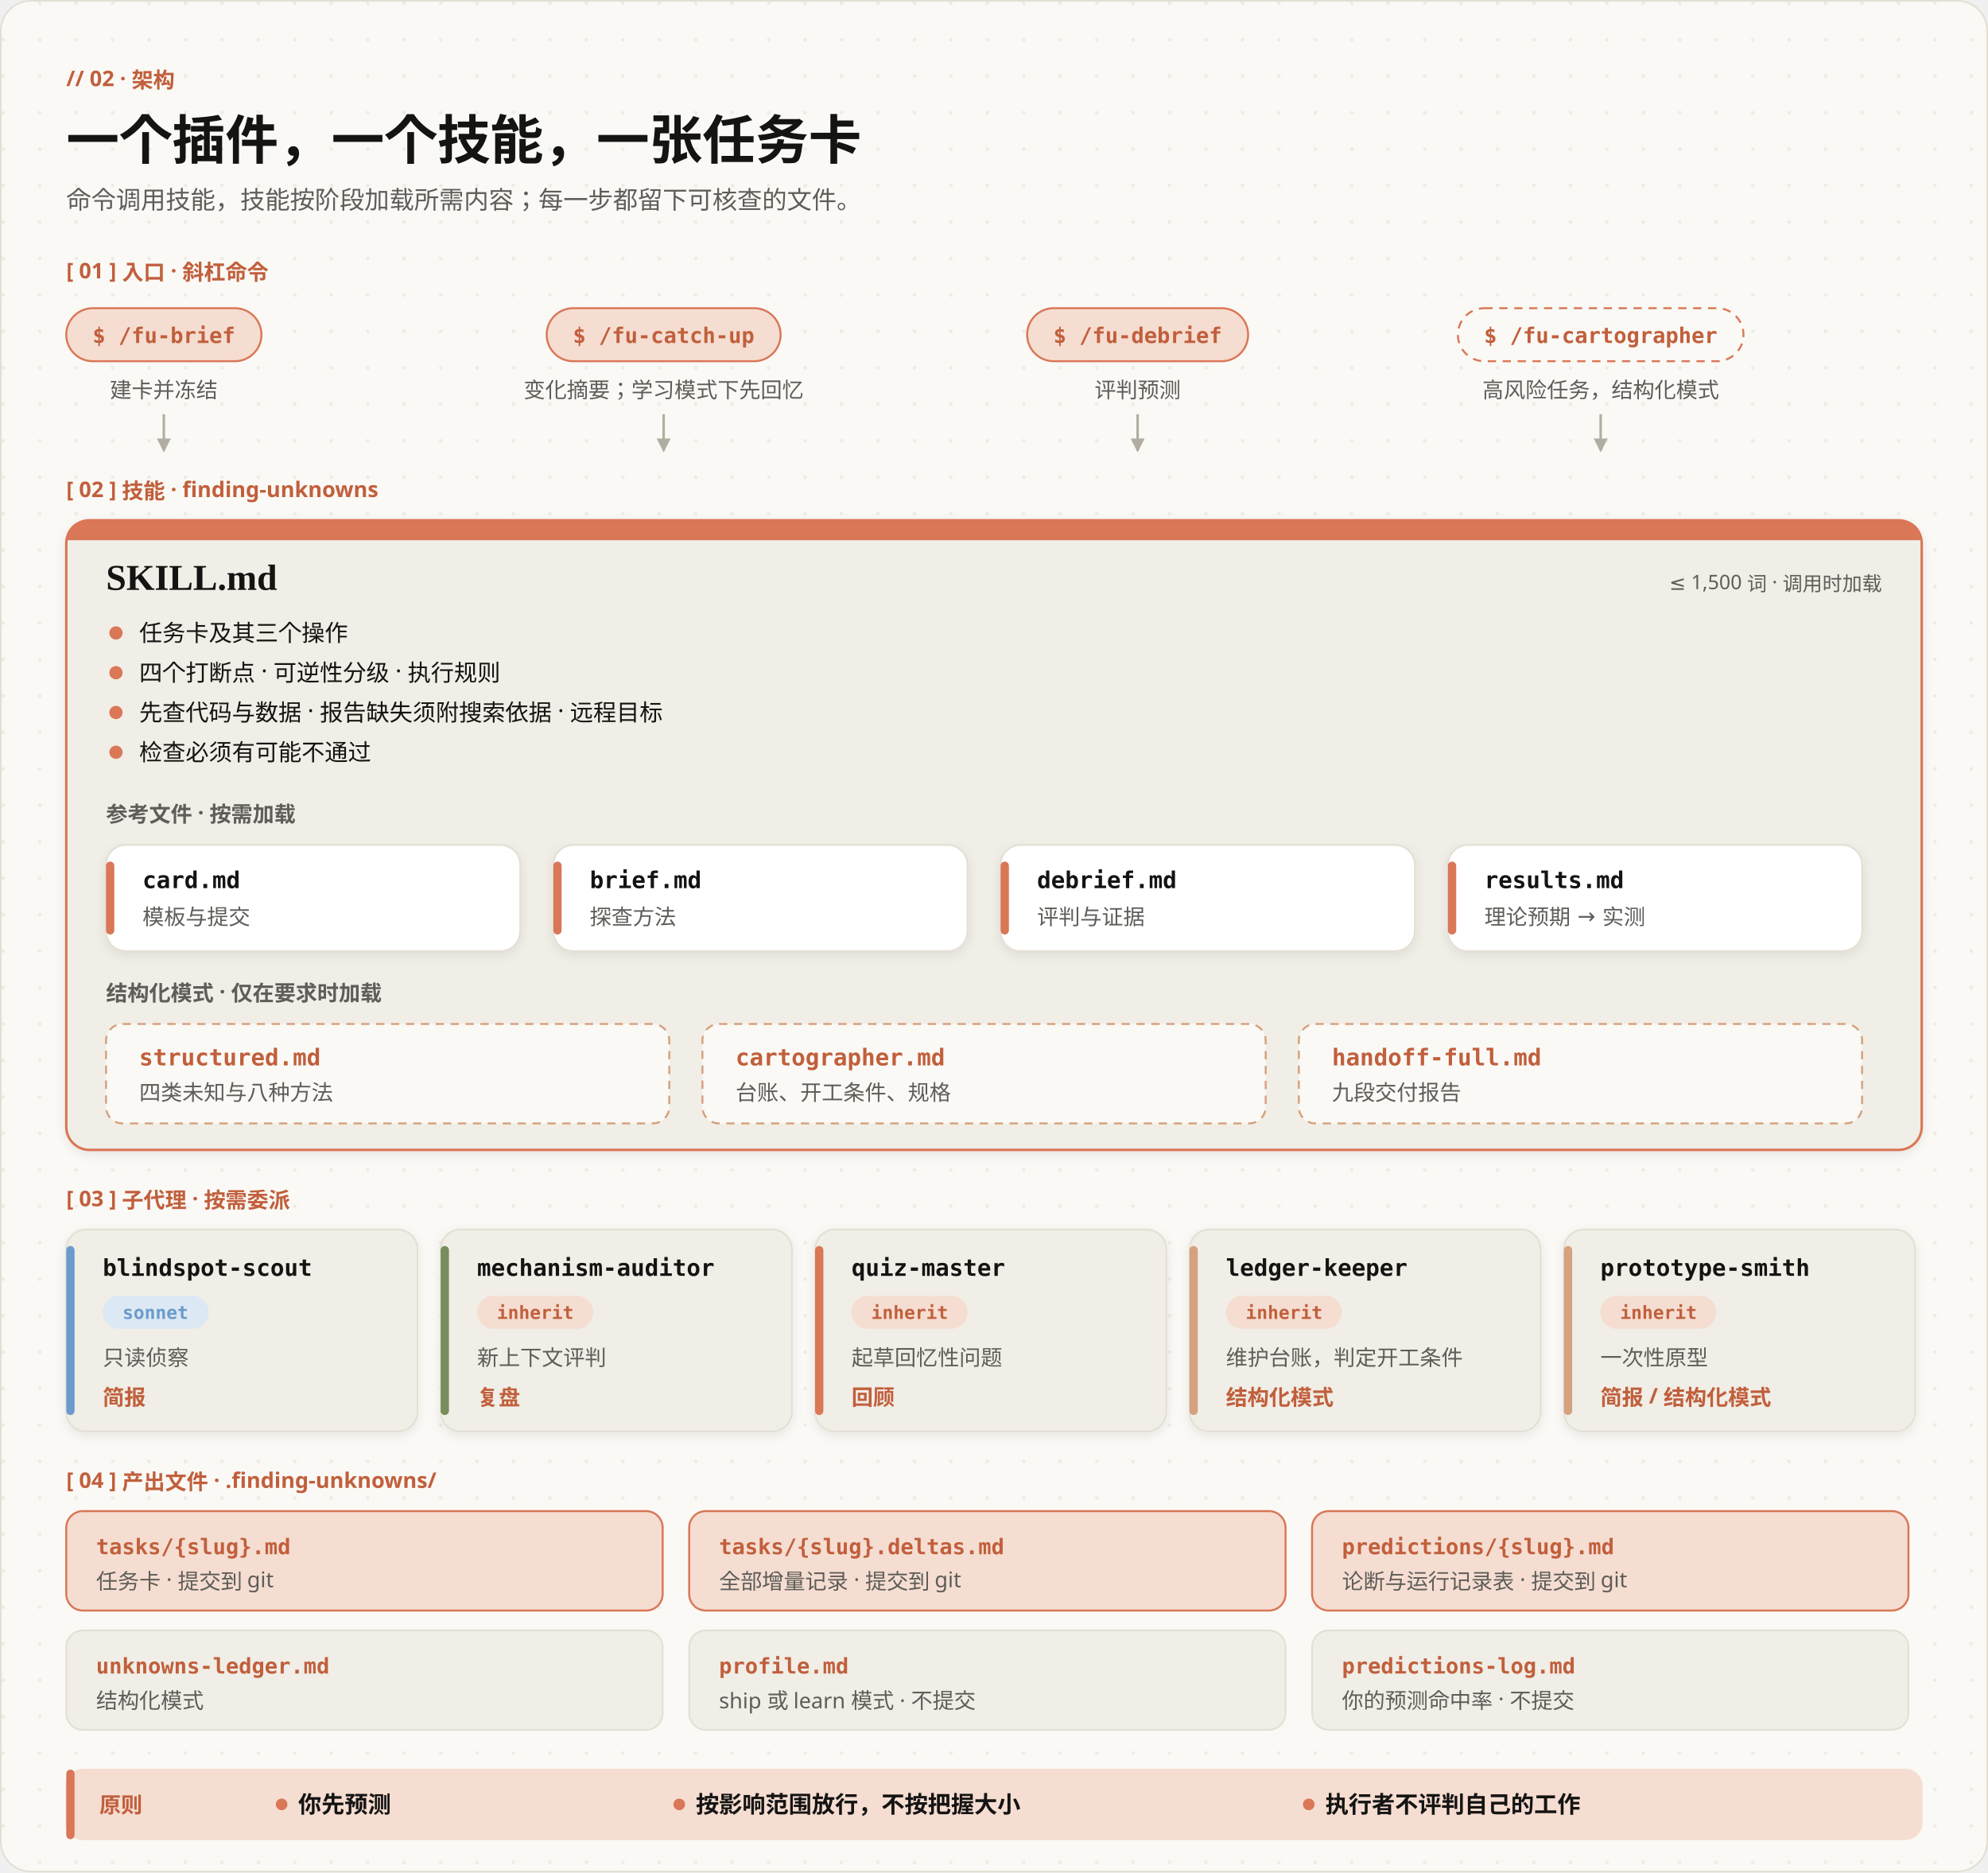
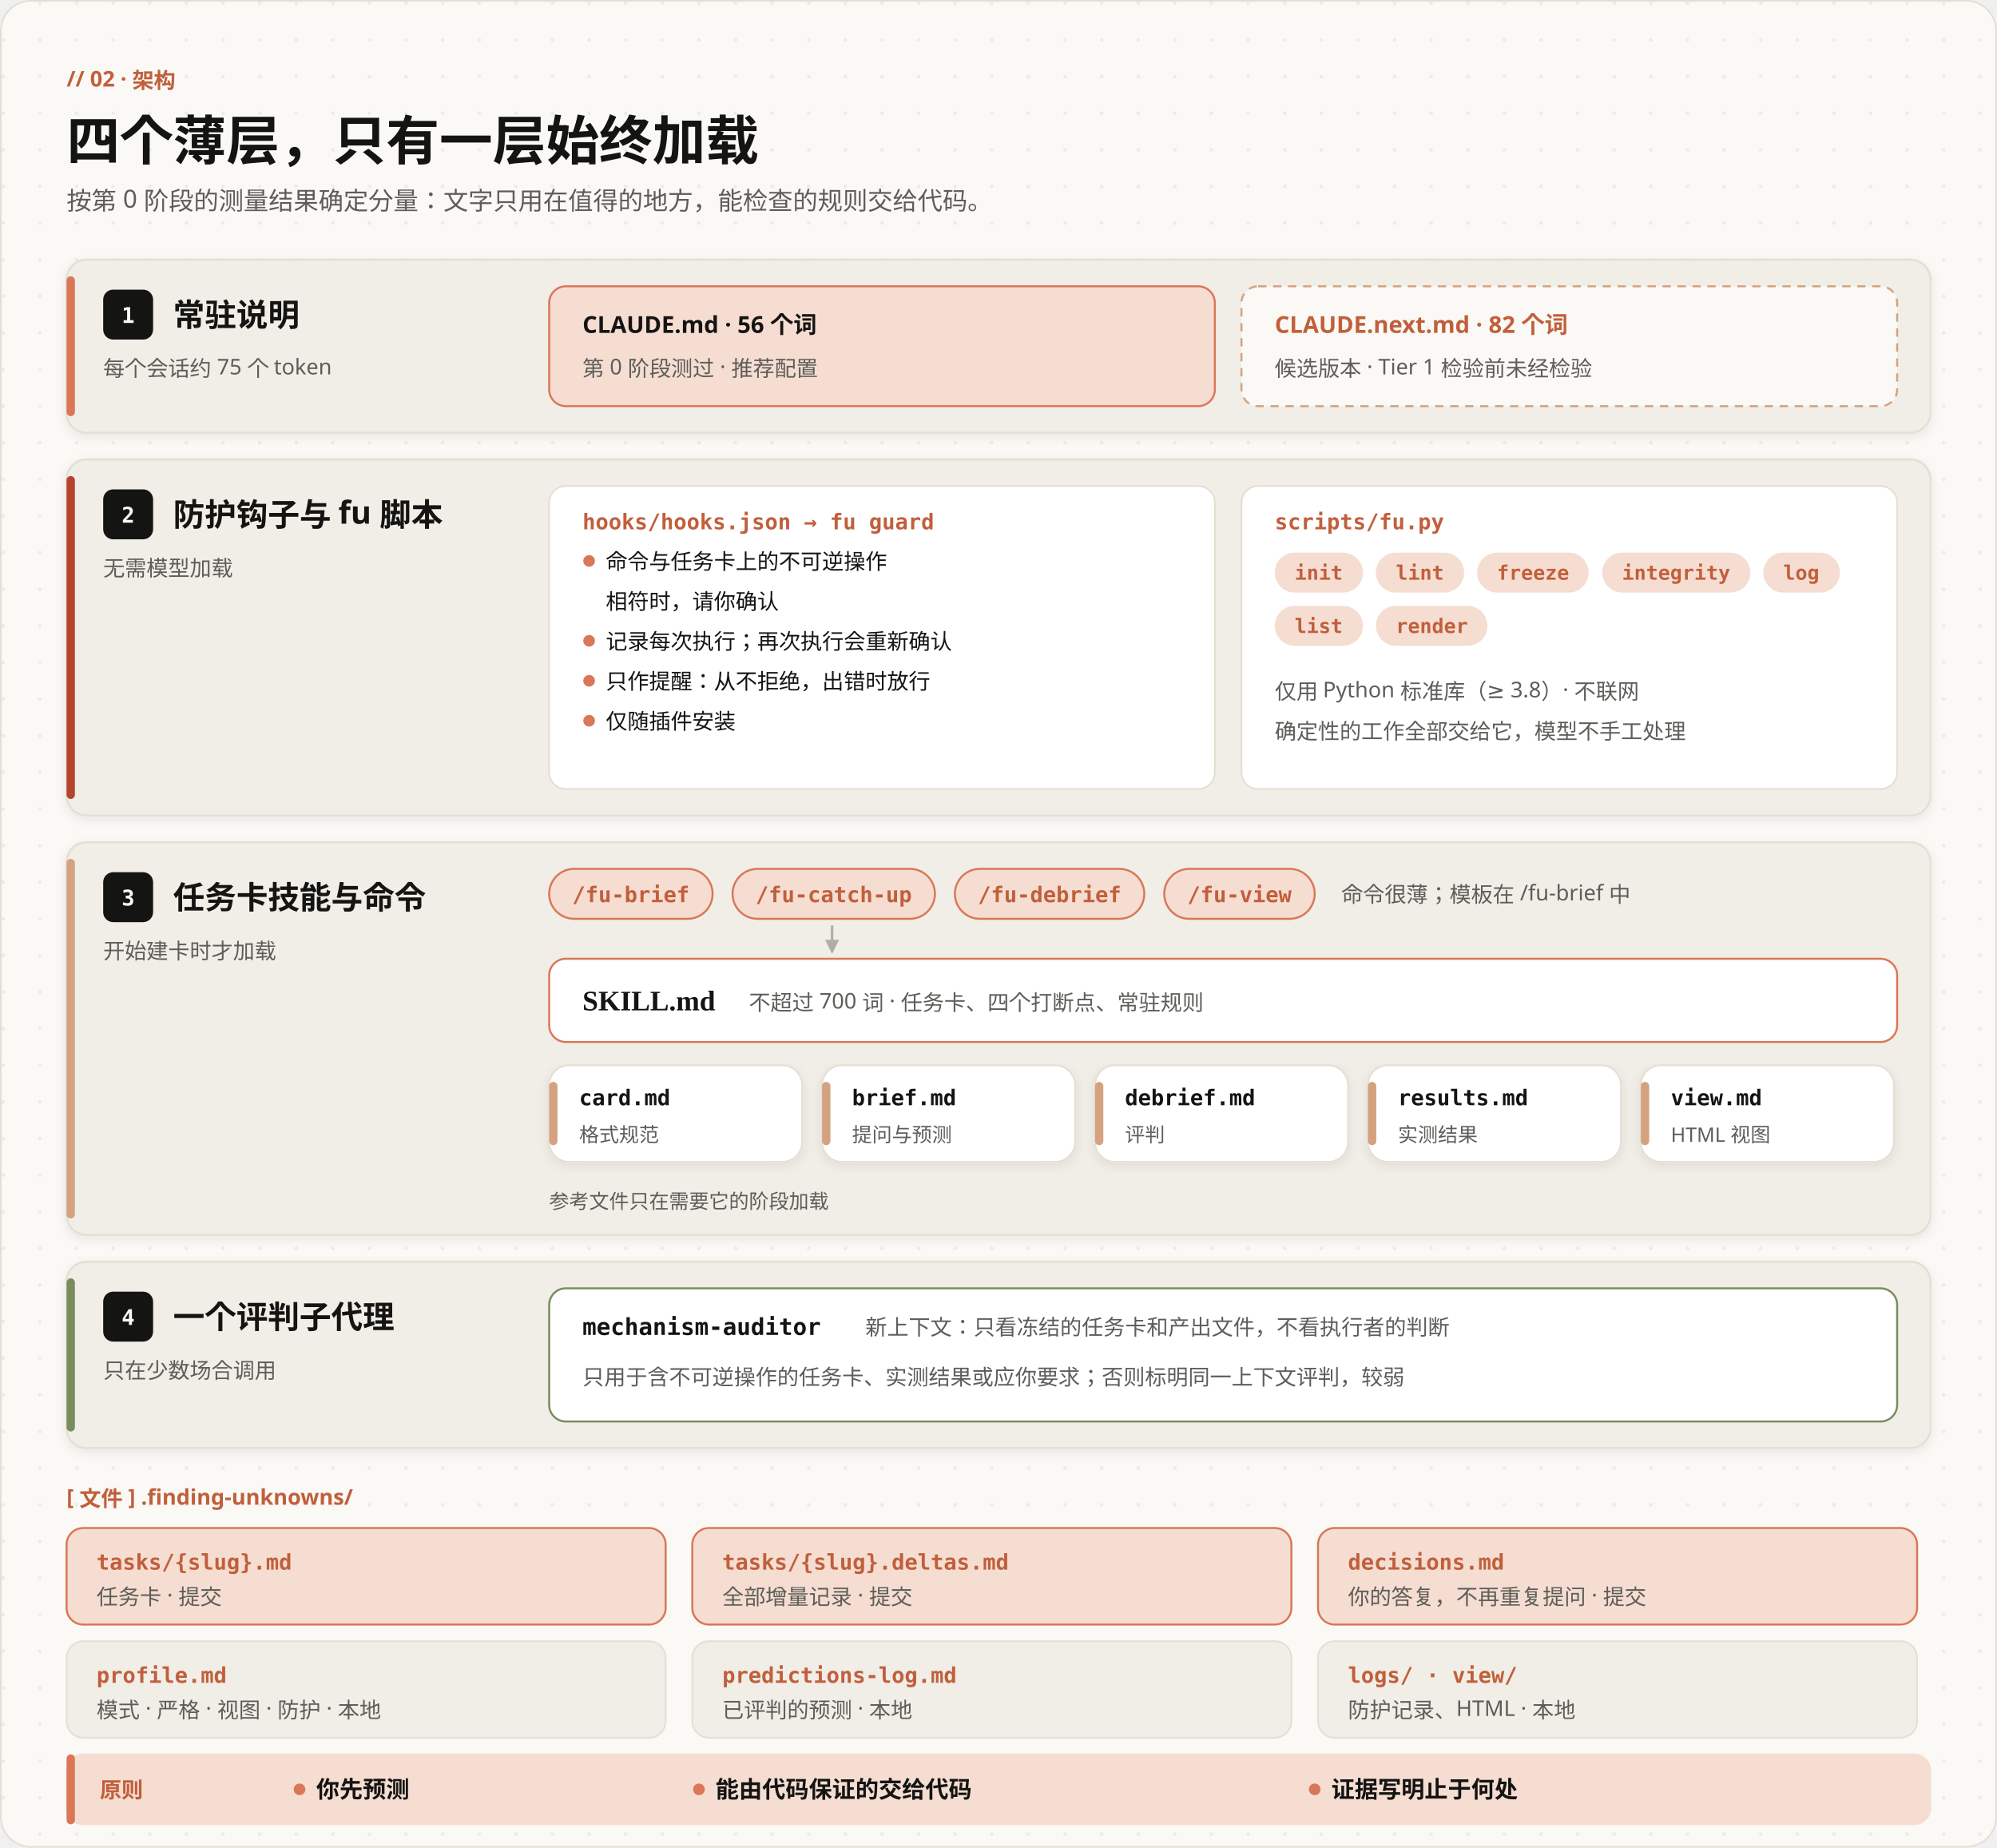
- <svg xmlns="http://www.w3.org/2000/svg" width="1200" height="1130" viewBox="0 0 1200 1130" role="img" aria-labelledby="t d">
+ <svg xmlns="http://www.w3.org/2000/svg" width="1200" height="1110" viewBox="0 0 1200 1110" role="img" aria-labelledby="t d">
  <defs>
    <marker id="ah" viewBox="0 0 10 10" refX="8" refY="5" markerWidth="8" markerHeight="8" orient="auto-start-reverse">
      <path d="M1 1L9 5L1 9z" fill="#D97757" />
    </marker>
    <marker id="ahc" viewBox="0 0 10 10" refX="8" refY="5" markerWidth="7" markerHeight="7" orient="auto-start-reverse">
      <path d="M1 1L9 5L1 9z" fill="#B1ADA1" />
    </marker>
    <marker id="ahg" viewBox="0 0 10 10" refX="8" refY="5" markerWidth="8" markerHeight="8" orient="auto-start-reverse">
      <path d="M1 1L9 5L1 9z" fill="#788C5D" />
    </marker>
    <filter id="sh" x="-5%" y="-5%" width="110%" height="120%">
      <feDropShadow dx="0" dy="2" stdDeviation="3" flood-color="#141413" flood-opacity="0.08" />
    </filter>
    <pattern id="dots" width="22" height="22" patternUnits="userSpaceOnUse">
      <circle cx="2" cy="2" r="1.1" fill="#B1ADA1" opacity="0.35" />
    </pattern>
    <linearGradient id="spec" x1="0" x2="1">
      <stop offset="0" stop-color="#788C5D" />
      <stop offset="0.5" stop-color="#D4A27F" />
      <stop offset="1" stop-color="#B5442E" />
    </linearGradient>
  </defs>
-   <rect x="0.5" y="0.5" width="1199" height="1129" rx="18" fill="#FAF9F5" stroke="#E3DFD3" />
-   <rect x="0.5" y="0.5" width="1199" height="1129" rx="18" fill="url(#dots)" opacity="0.5" />
+   <rect x="0.5" y="0.5" width="1199" height="1109" rx="18" fill="#FAF9F5" stroke="#E3DFD3" />
+   <rect x="0.5" y="0.5" width="1199" height="1109" rx="18" fill="url(#dots)" opacity="0.5" />
  <text x="40" y="52" font-family="Noto Sans SC, 'PingFang SC', 'Microsoft YaHei', sans-serif" font-size="13" fill="#C15F3C" font-weight="700">// 02 · 架构</text>
-   <text x="40" y="96" font-family="Noto Sans SC, 'PingFang SC', 'Microsoft YaHei', sans-serif" font-size="32" fill="#141413" font-weight="700">一个插件，一个技能，一张任务卡</text>
-   <text x="40" y="126" font-family="Noto Sans SC, 'PingFang SC', 'Microsoft YaHei', sans-serif" font-size="15" fill="#5E5D59">命令调用技能，技能按阶段加载所需内容；每一步都留下可核查的文件。</text>
-   <text x="40" y="168" font-family="Noto Sans SC, 'PingFang SC', 'Microsoft YaHei', sans-serif" font-size="13" fill="#C15F3C" font-weight="700">[ 01 ] 入口 · 斜杠命令</text>
-   <rect x="40" y="186" width="117.8" height="32" rx="16" fill="#F5DDD1" stroke="#D97757" stroke-width="1.2" />
-   <text x="98.9" y="207" font-family="ui-monospace, SFMono-Regular, Menlo, Consolas, monospace" font-size="13" fill="#C15F3C" font-weight="700" text-anchor="middle">$ /fu-brief</text>
-   <text x="98.9" y="240" font-family="Noto Sans SC, 'PingFang SC', 'Microsoft YaHei', sans-serif" font-size="13" fill="#5E5D59" text-anchor="middle">建卡并冻结</text>
-   <path d="M98.9 250L98.9 272" stroke="#B1ADA1" stroke-width="1.5" fill="none" marker-end="url(#ahc)" />
-   <rect x="330" y="186" width="141.2" height="32" rx="16" fill="#F5DDD1" stroke="#D97757" stroke-width="1.2" />
-   <text x="400.6" y="207" font-family="ui-monospace, SFMono-Regular, Menlo, Consolas, monospace" font-size="13" fill="#C15F3C" font-weight="700" text-anchor="middle">$ /fu-catch-up</text>
-   <text x="400.6" y="240" font-family="Noto Sans SC, 'PingFang SC', 'Microsoft YaHei', sans-serif" font-size="13" fill="#5E5D59" text-anchor="middle">变化摘要；学习模式下先回忆</text>
-   <path d="M400.6 250L400.6 272" stroke="#B1ADA1" stroke-width="1.5" fill="none" marker-end="url(#ahc)" />
-   <rect x="620" y="186" width="133.4" height="32" rx="16" fill="#F5DDD1" stroke="#D97757" stroke-width="1.2" />
-   <text x="686.7" y="207" font-family="ui-monospace, SFMono-Regular, Menlo, Consolas, monospace" font-size="13" fill="#C15F3C" font-weight="700" text-anchor="middle">$ /fu-debrief</text>
-   <text x="686.7" y="240" font-family="Noto Sans SC, 'PingFang SC', 'Microsoft YaHei', sans-serif" font-size="13" fill="#5E5D59" text-anchor="middle">评判预测</text>
-   <path d="M686.7 250L686.7 272" stroke="#B1ADA1" stroke-width="1.5" fill="none" marker-end="url(#ahc)" />
-   <rect x="880" y="186" width="172.4" height="32" rx="16" fill="#FAF9F5" stroke="#D97757" stroke-width="1.2" stroke-dasharray="5 4" />
-   <text x="966.2" y="207" font-family="ui-monospace, SFMono-Regular, Menlo, Consolas, monospace" font-size="13" fill="#C15F3C" font-weight="700" text-anchor="middle">$ /fu-cartographer</text>
-   <text x="966.2" y="240" font-family="Noto Sans SC, 'PingFang SC', 'Microsoft YaHei', sans-serif" font-size="13" fill="#5E5D59" text-anchor="middle">高风险任务，结构化模式</text>
-   <path d="M966.2 250L966.2 272" stroke="#B1ADA1" stroke-width="1.5" fill="none" marker-end="url(#ahc)" />
-   <text x="40" y="300" font-family="Noto Sans SC, 'PingFang SC', 'Microsoft YaHei', sans-serif" font-size="13" fill="#C15F3C" font-weight="700">[ 02 ] 技能 · finding-unknowns</text>
-   <rect x="40" y="314" width="1120" height="380" rx="14" fill="#F0EEE6" stroke="#D97757" stroke-width="1.5" filter="url(#sh)" />
-   <path d="M40 326a12 12 0 0 1 12 -12h1096a12 12 0 0 1 12 12v0H40z" fill="#D97757" />
-   <text x="64" y="356" font-family="Georgia, 'Times New Roman', serif" font-size="22" fill="#141413" font-weight="700">SKILL.md</text>
-   <text x="1136" y="356" font-family="Noto Sans SC, 'PingFang SC', 'Microsoft YaHei', sans-serif" font-size="12" fill="#5E5D59" text-anchor="end">≤ 1,500 词 · 调用时加载</text>
-   <circle cx="70" cy="382" r="4" fill="#D97757" />
-   <text x="84" y="387" font-family="Noto Sans SC, 'PingFang SC', 'Microsoft YaHei', sans-serif" font-size="14" fill="#141413">任务卡及其三个操作</text>
-   <circle cx="70" cy="406" r="4" fill="#D97757" />
-   <text x="84" y="411" font-family="Noto Sans SC, 'PingFang SC', 'Microsoft YaHei', sans-serif" font-size="14" fill="#141413">四个打断点 · 可逆性分级 · 执行规则</text>
-   <circle cx="70" cy="430" r="4" fill="#D97757" />
-   <text x="84" y="435" font-family="Noto Sans SC, 'PingFang SC', 'Microsoft YaHei', sans-serif" font-size="14" fill="#141413">先查代码与数据 · 报告缺失须附搜索依据 · 远程目标</text>
-   <circle cx="70" cy="454" r="4" fill="#D97757" />
-   <text x="84" y="459" font-family="Noto Sans SC, 'PingFang SC', 'Microsoft YaHei', sans-serif" font-size="14" fill="#141413">检查必须有可能不通过</text>
-   <text x="64" y="496" font-family="Noto Sans SC, 'PingFang SC', 'Microsoft YaHei', sans-serif" font-size="13" fill="#5E5D59" font-weight="700">参考文件 · 按需加载</text>
-   <rect x="64" y="510" width="250" height="64" rx="12" fill="#FFFFFF" stroke="#E3DFD3" stroke-width="1" filter="url(#sh)" />
-   <rect x="64" y="520" width="5" height="44" rx="2.5" fill="#D97757" />
-   <text x="86" y="536" font-family="ui-monospace, SFMono-Regular, Menlo, Consolas, monospace" font-size="14" fill="#141413" font-weight="700">card.md</text>
-   <text x="86" y="558" font-family="Noto Sans SC, 'PingFang SC', 'Microsoft YaHei', sans-serif" font-size="13" fill="#5E5D59">模板与提交</text>
-   <rect x="334" y="510" width="250" height="64" rx="12" fill="#FFFFFF" stroke="#E3DFD3" stroke-width="1" filter="url(#sh)" />
-   <rect x="334" y="520" width="5" height="44" rx="2.5" fill="#D97757" />
-   <text x="356" y="536" font-family="ui-monospace, SFMono-Regular, Menlo, Consolas, monospace" font-size="14" fill="#141413" font-weight="700">brief.md</text>
-   <text x="356" y="558" font-family="Noto Sans SC, 'PingFang SC', 'Microsoft YaHei', sans-serif" font-size="13" fill="#5E5D59">探查方法</text>
-   <rect x="604" y="510" width="250" height="64" rx="12" fill="#FFFFFF" stroke="#E3DFD3" stroke-width="1" filter="url(#sh)" />
-   <rect x="604" y="520" width="5" height="44" rx="2.5" fill="#D97757" />
-   <text x="626" y="536" font-family="ui-monospace, SFMono-Regular, Menlo, Consolas, monospace" font-size="14" fill="#141413" font-weight="700">debrief.md</text>
-   <text x="626" y="558" font-family="Noto Sans SC, 'PingFang SC', 'Microsoft YaHei', sans-serif" font-size="13" fill="#5E5D59">评判与证据</text>
-   <rect x="874" y="510" width="250" height="64" rx="12" fill="#FFFFFF" stroke="#E3DFD3" stroke-width="1" filter="url(#sh)" />
-   <rect x="874" y="520" width="5" height="44" rx="2.5" fill="#D97757" />
-   <text x="896" y="536" font-family="ui-monospace, SFMono-Regular, Menlo, Consolas, monospace" font-size="14" fill="#141413" font-weight="700">results.md</text>
-   <text x="896" y="558" font-family="Noto Sans SC, 'PingFang SC', 'Microsoft YaHei', sans-serif" font-size="13" fill="#5E5D59">理论预期 → 实测</text>
-   <text x="64" y="604" font-family="Noto Sans SC, 'PingFang SC', 'Microsoft YaHei', sans-serif" font-size="13" fill="#5E5D59" font-weight="700">结构化模式 · 仅在要求时加载</text>
-   <rect x="64" y="618" width="340" height="60" rx="10" fill="#FAF9F5" stroke="#D4A27F" stroke-width="1.2" stroke-dasharray="5 4" />
-   <text x="84" y="643" font-family="ui-monospace, SFMono-Regular, Menlo, Consolas, monospace" font-size="14" fill="#C15F3C" font-weight="700">structured.md</text>
-   <text x="84" y="664" font-family="Noto Sans SC, 'PingFang SC', 'Microsoft YaHei', sans-serif" font-size="13" fill="#5E5D59">四类未知与八种方法</text>
-   <rect x="424" y="618" width="340" height="60" rx="10" fill="#FAF9F5" stroke="#D4A27F" stroke-width="1.2" stroke-dasharray="5 4" />
-   <text x="444" y="643" font-family="ui-monospace, SFMono-Regular, Menlo, Consolas, monospace" font-size="14" fill="#C15F3C" font-weight="700">cartographer.md</text>
-   <text x="444" y="664" font-family="Noto Sans SC, 'PingFang SC', 'Microsoft YaHei', sans-serif" font-size="13" fill="#5E5D59">台账、开工条件、规格</text>
-   <rect x="784" y="618" width="340" height="60" rx="10" fill="#FAF9F5" stroke="#D4A27F" stroke-width="1.2" stroke-dasharray="5 4" />
-   <text x="804" y="643" font-family="ui-monospace, SFMono-Regular, Menlo, Consolas, monospace" font-size="14" fill="#C15F3C" font-weight="700">handoff-full.md</text>
-   <text x="804" y="664" font-family="Noto Sans SC, 'PingFang SC', 'Microsoft YaHei', sans-serif" font-size="13" fill="#5E5D59">九段交付报告</text>
-   <text x="40" y="728" font-family="Noto Sans SC, 'PingFang SC', 'Microsoft YaHei', sans-serif" font-size="13" fill="#C15F3C" font-weight="700">[ 03 ] 子代理 · 按需委派</text>
-   <rect x="40" y="742" width="212" height="122" rx="12" fill="#F0EEE6" stroke="#E3DFD3" stroke-width="1" filter="url(#sh)" />
-   <rect x="40" y="752" width="5" height="102" rx="2.5" fill="#6A9BCC" />
-   <text x="62" y="770" font-family="ui-monospace, SFMono-Regular, Menlo, Consolas, monospace" font-size="14" fill="#141413" font-weight="700">blindspot-scout</text>
-   <rect x="62" y="782" width="64" height="20" rx="10.0" fill="#DCE8F3" />
-   <text x="93.8" y="796.0" font-family="ui-monospace, SFMono-Regular, Menlo, Consolas, monospace" font-size="11" fill="#6A9BCC" font-weight="700" text-anchor="middle">sonnet</text>
-   <text x="62" y="824" font-family="Noto Sans SC, 'PingFang SC', 'Microsoft YaHei', sans-serif" font-size="13" fill="#5E5D59">只读侦察</text>
-   <text x="62" y="848" font-family="Noto Sans SC, 'PingFang SC', 'Microsoft YaHei', sans-serif" font-size="13" fill="#C15F3C" font-weight="700">简报</text>
-   <rect x="266" y="742" width="212" height="122" rx="12" fill="#F0EEE6" stroke="#E3DFD3" stroke-width="1" filter="url(#sh)" />
-   <rect x="266" y="752" width="5" height="102" rx="2.5" fill="#788C5D" />
-   <text x="288" y="770" font-family="ui-monospace, SFMono-Regular, Menlo, Consolas, monospace" font-size="14" fill="#141413" font-weight="700">mechanism-auditor</text>
-   <rect x="288" y="782" width="70" height="20" rx="10.0" fill="#F5DDD1" />
-   <text x="323.1" y="796.0" font-family="ui-monospace, SFMono-Regular, Menlo, Consolas, monospace" font-size="11" fill="#C15F3C" font-weight="700" text-anchor="middle">inherit</text>
-   <text x="288" y="824" font-family="Noto Sans SC, 'PingFang SC', 'Microsoft YaHei', sans-serif" font-size="13" fill="#5E5D59">新上下文评判</text>
-   <text x="288" y="848" font-family="Noto Sans SC, 'PingFang SC', 'Microsoft YaHei', sans-serif" font-size="13" fill="#C15F3C" font-weight="700">复盘</text>
-   <rect x="492" y="742" width="212" height="122" rx="12" fill="#F0EEE6" stroke="#E3DFD3" stroke-width="1" filter="url(#sh)" />
-   <rect x="492" y="752" width="5" height="102" rx="2.5" fill="#D97757" />
-   <text x="514" y="770" font-family="ui-monospace, SFMono-Regular, Menlo, Consolas, monospace" font-size="14" fill="#141413" font-weight="700">quiz-master</text>
-   <rect x="514" y="782" width="70" height="20" rx="10.0" fill="#F5DDD1" />
-   <text x="549.1" y="796.0" font-family="ui-monospace, SFMono-Regular, Menlo, Consolas, monospace" font-size="11" fill="#C15F3C" font-weight="700" text-anchor="middle">inherit</text>
-   <text x="514" y="824" font-family="Noto Sans SC, 'PingFang SC', 'Microsoft YaHei', sans-serif" font-size="13" fill="#5E5D59">起草回忆性问题</text>
-   <text x="514" y="848" font-family="Noto Sans SC, 'PingFang SC', 'Microsoft YaHei', sans-serif" font-size="13" fill="#C15F3C" font-weight="700">回顾</text>
-   <rect x="718" y="742" width="212" height="122" rx="12" fill="#F0EEE6" stroke="#E3DFD3" stroke-width="1" filter="url(#sh)" />
-   <rect x="718" y="752" width="5" height="102" rx="2.5" fill="#D4A27F" />
-   <text x="740" y="770" font-family="ui-monospace, SFMono-Regular, Menlo, Consolas, monospace" font-size="14" fill="#141413" font-weight="700">ledger-keeper</text>
-   <rect x="740" y="782" width="70" height="20" rx="10.0" fill="#F5DDD1" />
-   <text x="775.1" y="796.0" font-family="ui-monospace, SFMono-Regular, Menlo, Consolas, monospace" font-size="11" fill="#C15F3C" font-weight="700" text-anchor="middle">inherit</text>
-   <text x="740" y="824" font-family="Noto Sans SC, 'PingFang SC', 'Microsoft YaHei', sans-serif" font-size="13" fill="#5E5D59">维护台账，判定开工条件</text>
-   <text x="740" y="848" font-family="Noto Sans SC, 'PingFang SC', 'Microsoft YaHei', sans-serif" font-size="13" fill="#C15F3C" font-weight="700">结构化模式</text>
-   <rect x="944" y="742" width="212" height="122" rx="12" fill="#F0EEE6" stroke="#E3DFD3" stroke-width="1" filter="url(#sh)" />
-   <rect x="944" y="752" width="5" height="102" rx="2.5" fill="#D4A27F" />
-   <text x="966" y="770" font-family="ui-monospace, SFMono-Regular, Menlo, Consolas, monospace" font-size="14" fill="#141413" font-weight="700">prototype-smith</text>
-   <rect x="966" y="782" width="70" height="20" rx="10.0" fill="#F5DDD1" />
-   <text x="1001.1" y="796.0" font-family="ui-monospace, SFMono-Regular, Menlo, Consolas, monospace" font-size="11" fill="#C15F3C" font-weight="700" text-anchor="middle">inherit</text>
-   <text x="966" y="824" font-family="Noto Sans SC, 'PingFang SC', 'Microsoft YaHei', sans-serif" font-size="13" fill="#5E5D59">一次性原型</text>
-   <text x="966" y="848" font-family="Noto Sans SC, 'PingFang SC', 'Microsoft YaHei', sans-serif" font-size="13" fill="#C15F3C" font-weight="700">简报 / 结构化模式</text>
-   <text x="40" y="898" font-family="Noto Sans SC, 'PingFang SC', 'Microsoft YaHei', sans-serif" font-size="13" fill="#C15F3C" font-weight="700">[ 04 ] 产出文件 · .finding-unknowns/</text>
-   <rect x="40" y="912" width="360" height="60" rx="10" fill="#F5DDD1" stroke="#D97757" stroke-width="1.2" />
-   <text x="58" y="938" font-family="ui-monospace, SFMono-Regular, Menlo, Consolas, monospace" font-size="13" fill="#C15F3C" font-weight="700">tasks/{slug}.md</text>
-   <text x="58" y="959" font-family="Noto Sans SC, 'PingFang SC', 'Microsoft YaHei', sans-serif" font-size="13" fill="#5E5D59">任务卡 · 提交到 git</text>
-   <rect x="416" y="912" width="360" height="60" rx="10" fill="#F5DDD1" stroke="#D97757" stroke-width="1.2" />
-   <text x="434" y="938" font-family="ui-monospace, SFMono-Regular, Menlo, Consolas, monospace" font-size="13" fill="#C15F3C" font-weight="700">tasks/{slug}.deltas.md</text>
-   <text x="434" y="959" font-family="Noto Sans SC, 'PingFang SC', 'Microsoft YaHei', sans-serif" font-size="13" fill="#5E5D59">全部增量记录 · 提交到 git</text>
-   <rect x="792" y="912" width="360" height="60" rx="10" fill="#F5DDD1" stroke="#D97757" stroke-width="1.2" />
-   <text x="810" y="938" font-family="ui-monospace, SFMono-Regular, Menlo, Consolas, monospace" font-size="13" fill="#C15F3C" font-weight="700">predictions/{slug}.md</text>
-   <text x="810" y="959" font-family="Noto Sans SC, 'PingFang SC', 'Microsoft YaHei', sans-serif" font-size="13" fill="#5E5D59">论断与运行记录表 · 提交到 git</text>
-   <rect x="40" y="984" width="360" height="60" rx="10" fill="#F0EEE6" stroke="#E3DFD3" stroke-width="1" />
-   <text x="58" y="1010" font-family="ui-monospace, SFMono-Regular, Menlo, Consolas, monospace" font-size="13" fill="#C15F3C" font-weight="700">unknowns-ledger.md</text>
-   <text x="58" y="1031" font-family="Noto Sans SC, 'PingFang SC', 'Microsoft YaHei', sans-serif" font-size="13" fill="#5E5D59">结构化模式</text>
-   <rect x="416" y="984" width="360" height="60" rx="10" fill="#F0EEE6" stroke="#E3DFD3" stroke-width="1" />
-   <text x="434" y="1010" font-family="ui-monospace, SFMono-Regular, Menlo, Consolas, monospace" font-size="13" fill="#C15F3C" font-weight="700">profile.md</text>
-   <text x="434" y="1031" font-family="Noto Sans SC, 'PingFang SC', 'Microsoft YaHei', sans-serif" font-size="13" fill="#5E5D59">ship 或 learn 模式 · 不提交</text>
-   <rect x="792" y="984" width="360" height="60" rx="10" fill="#F0EEE6" stroke="#E3DFD3" stroke-width="1" />
-   <text x="810" y="1010" font-family="ui-monospace, SFMono-Regular, Menlo, Consolas, monospace" font-size="13" fill="#C15F3C" font-weight="700">predictions-log.md</text>
-   <text x="810" y="1031" font-family="Noto Sans SC, 'PingFang SC', 'Microsoft YaHei', sans-serif" font-size="13" fill="#5E5D59">你的预测命中率 · 不提交</text>
-   <rect x="40" y="1068" width="1120" height="42" rx="10" fill="#F5DDD1" stroke="#F5DDD1" stroke-width="1" />
-   <rect x="40" y="1068" width="5" height="42" rx="2.5" fill="#D97757" />
-   <text x="60" y="1094" font-family="Noto Sans SC, 'PingFang SC', 'Microsoft YaHei', sans-serif" font-size="13" fill="#C15F3C" font-weight="700">原则</text>
-   <circle cx="170" cy="1089" r="3.5" fill="#D97757" />
-   <text x="180" y="1094" font-family="Noto Sans SC, 'PingFang SC', 'Microsoft YaHei', sans-serif" font-size="14" fill="#141413" font-weight="700">你先预测</text>
-   <circle cx="410" cy="1089" r="3.5" fill="#D97757" />
-   <text x="420" y="1094" font-family="Noto Sans SC, 'PingFang SC', 'Microsoft YaHei', sans-serif" font-size="14" fill="#141413" font-weight="700">按影响范围放行，不按把握大小</text>
-   <circle cx="790" cy="1089" r="3.5" fill="#D97757" />
-   <text x="800" y="1094" font-family="Noto Sans SC, 'PingFang SC', 'Microsoft YaHei', sans-serif" font-size="14" fill="#141413" font-weight="700">执行者不评判自己的工作</text>
+   <text x="40" y="96" font-family="Noto Sans SC, 'PingFang SC', 'Microsoft YaHei', sans-serif" font-size="32" fill="#141413" font-weight="700">四个薄层，只有一层始终加载</text>
+   <text x="40" y="126" font-family="Noto Sans SC, 'PingFang SC', 'Microsoft YaHei', sans-serif" font-size="15" fill="#5E5D59">按第 0 阶段的测量结果确定分量：文字只用在值得的地方，能检查的规则交给代码。</text>
+   <rect x="40" y="156" width="1120" height="104" rx="12" fill="#F0EEE6" stroke="#E3DFD3" stroke-width="1.2" filter="url(#sh)" />
+   <rect x="40" y="166" width="5" height="84" rx="2.5" fill="#D97757" />
+   <rect x="62" y="174" width="30" height="30" rx="6" fill="#141413" />
+   <text x="77.0" y="194.0" font-family="ui-monospace, SFMono-Regular, Menlo, Consolas, monospace" font-size="13" fill="#FAF9F5" font-weight="700" text-anchor="middle">1</text>
+   <text x="104" y="196" font-family="Noto Sans SC, 'PingFang SC', 'Microsoft YaHei', sans-serif" font-size="19" fill="#141413" font-weight="700">常驻说明</text>
+   <text x="62" y="226" font-family="Noto Sans SC, 'PingFang SC', 'Microsoft YaHei', sans-serif" font-size="13" fill="#5E5D59">每个会话约 75 个 token</text>
+   <rect x="330" y="172" width="400" height="72" rx="10" fill="#F5DDD1" stroke="#D97757" stroke-width="1.2" />
+   <text x="350" y="200" font-family="Noto Sans SC, 'PingFang SC', 'Microsoft YaHei', sans-serif" font-size="14" fill="#141413" font-weight="700">CLAUDE.md · 56 个词</text>
+   <text x="350" y="226" font-family="Noto Sans SC, 'PingFang SC', 'Microsoft YaHei', sans-serif" font-size="13" fill="#5E5D59">第 0 阶段测过 · 推荐配置</text>
+   <rect x="746" y="172" width="394" height="72" rx="10" fill="#FAF9F5" stroke="#D4A27F" stroke-width="1.2" stroke-dasharray="5 4" />
+   <text x="766" y="200" font-family="Noto Sans SC, 'PingFang SC', 'Microsoft YaHei', sans-serif" font-size="14" fill="#C15F3C" font-weight="700">CLAUDE.next.md · 82 个词</text>
+   <text x="766" y="226" font-family="Noto Sans SC, 'PingFang SC', 'Microsoft YaHei', sans-serif" font-size="13" fill="#5E5D59">候选版本 · Tier 1 检验前未经检验</text>
+   <rect x="40" y="276" width="1120" height="214" rx="12" fill="#F0EEE6" stroke="#E3DFD3" stroke-width="1.2" filter="url(#sh)" />
+   <rect x="40" y="286" width="5" height="194" rx="2.5" fill="#B5442E" />
+   <rect x="62" y="294" width="30" height="30" rx="6" fill="#141413" />
+   <text x="77.0" y="314.0" font-family="ui-monospace, SFMono-Regular, Menlo, Consolas, monospace" font-size="13" fill="#FAF9F5" font-weight="700" text-anchor="middle">2</text>
+   <text x="104" y="316" font-family="Noto Sans SC, 'PingFang SC', 'Microsoft YaHei', sans-serif" font-size="19" fill="#141413" font-weight="700">防护钩子与 fu 脚本</text>
+   <text x="62" y="346" font-family="Noto Sans SC, 'PingFang SC', 'Microsoft YaHei', sans-serif" font-size="13" fill="#5E5D59">无需模型加载</text>
+   <rect x="330" y="292" width="400" height="182" rx="10" fill="#FFFFFF" stroke="#E3DFD3" stroke-width="1" />
+   <text x="350" y="318" font-family="ui-monospace, SFMono-Regular, Menlo, Consolas, monospace" font-size="13" fill="#C15F3C" font-weight="700">hooks/hooks.json → fu guard</text>
+   <circle cx="354" cy="337" r="3.5" fill="#D97757" />
+   <text x="364" y="342" font-family="Noto Sans SC, 'PingFang SC', 'Microsoft YaHei', sans-serif" font-size="13" fill="#141413">命令与任务卡上的不可逆操作</text>
+   <text x="364" y="366" font-family="Noto Sans SC, 'PingFang SC', 'Microsoft YaHei', sans-serif" font-size="13" fill="#141413">相符时，请你确认</text>
+   <circle cx="354" cy="385" r="3.5" fill="#D97757" />
+   <text x="364" y="390" font-family="Noto Sans SC, 'PingFang SC', 'Microsoft YaHei', sans-serif" font-size="13" fill="#141413">记录每次执行；再次执行会重新确认</text>
+   <circle cx="354" cy="409" r="3.5" fill="#D97757" />
+   <text x="364" y="414" font-family="Noto Sans SC, 'PingFang SC', 'Microsoft YaHei', sans-serif" font-size="13" fill="#141413">只作提醒：从不拒绝，出错时放行</text>
+   <circle cx="354" cy="433" r="3.5" fill="#D97757" />
+   <text x="364" y="438" font-family="Noto Sans SC, 'PingFang SC', 'Microsoft YaHei', sans-serif" font-size="13" fill="#141413">仅随插件安装</text>
+   <rect x="746" y="292" width="394" height="182" rx="10" fill="#FFFFFF" stroke="#E3DFD3" stroke-width="1" />
+   <text x="766" y="318" font-family="ui-monospace, SFMono-Regular, Menlo, Consolas, monospace" font-size="13" fill="#C15F3C" font-weight="700">scripts/fu.py</text>
+   <rect x="766" y="332" width="53" height="24" rx="12.0" fill="#F5DDD1" />
+   <text x="792.4" y="348.3" font-family="ui-monospace, SFMono-Regular, Menlo, Consolas, monospace" font-size="12" fill="#C15F3C" font-weight="700" text-anchor="middle">init</text>
+   <rect x="826.8" y="332" width="53" height="24" rx="12.0" fill="#F5DDD1" />
+   <text x="853.2" y="348.3" font-family="ui-monospace, SFMono-Regular, Menlo, Consolas, monospace" font-size="12" fill="#C15F3C" font-weight="700" text-anchor="middle">lint</text>
+   <rect x="887.6" y="332" width="67" height="24" rx="12.0" fill="#F5DDD1" />
+   <text x="921.2" y="348.3" font-family="ui-monospace, SFMono-Regular, Menlo, Consolas, monospace" font-size="12" fill="#C15F3C" font-weight="700" text-anchor="middle">freeze</text>
+   <rect x="962.8" y="332" width="89" height="24" rx="12.0" fill="#F5DDD1" />
+   <text x="1007.2" y="348.3" font-family="ui-monospace, SFMono-Regular, Menlo, Consolas, monospace" font-size="12" fill="#C15F3C" font-weight="700" text-anchor="middle">integrity</text>
+   <rect x="1059.6" y="332" width="46" height="24" rx="12.0" fill="#F5DDD1" />
+   <text x="1082.4" y="348.3" font-family="ui-monospace, SFMono-Regular, Menlo, Consolas, monospace" font-size="12" fill="#C15F3C" font-weight="700" text-anchor="middle">log</text>
+   <rect x="766" y="364" width="53" height="24" rx="12.0" fill="#F5DDD1" />
+   <text x="792.4" y="380.3" font-family="ui-monospace, SFMono-Regular, Menlo, Consolas, monospace" font-size="12" fill="#C15F3C" font-weight="700" text-anchor="middle">list</text>
+   <rect x="826.8" y="364" width="67" height="24" rx="12.0" fill="#F5DDD1" />
+   <text x="860.4" y="380.3" font-family="ui-monospace, SFMono-Regular, Menlo, Consolas, monospace" font-size="12" fill="#C15F3C" font-weight="700" text-anchor="middle">render</text>
+   <text x="766" y="420" font-family="Noto Sans SC, 'PingFang SC', 'Microsoft YaHei', sans-serif" font-size="13" fill="#5E5D59">仅用 Python 标准库（≥ 3.8）· 不联网</text>
+   <text x="766" y="444" font-family="Noto Sans SC, 'PingFang SC', 'Microsoft YaHei', sans-serif" font-size="13" fill="#5E5D59">确定性的工作全部交给它，模型不手工处理</text>
+   <rect x="40" y="506" width="1120" height="236" rx="12" fill="#F0EEE6" stroke="#E3DFD3" stroke-width="1.2" filter="url(#sh)" />
+   <rect x="40" y="516" width="5" height="216" rx="2.5" fill="#D4A27F" />
+   <rect x="62" y="524" width="30" height="30" rx="6" fill="#141413" />
+   <text x="77.0" y="544.0" font-family="ui-monospace, SFMono-Regular, Menlo, Consolas, monospace" font-size="13" fill="#FAF9F5" font-weight="700" text-anchor="middle">3</text>
+   <text x="104" y="546" font-family="Noto Sans SC, 'PingFang SC', 'Microsoft YaHei', sans-serif" font-size="19" fill="#141413" font-weight="700">任务卡技能与命令</text>
+   <text x="62" y="576" font-family="Noto Sans SC, 'PingFang SC', 'Microsoft YaHei', sans-serif" font-size="13" fill="#5E5D59">开始建卡时才加载</text>
+   <rect x="330" y="522" width="98.2" height="30" rx="15" fill="#F5DDD1" stroke="#D97757" stroke-width="1.2" />
+   <text x="379.1" y="542" font-family="ui-monospace, SFMono-Regular, Menlo, Consolas, monospace" font-size="13" fill="#C15F3C" font-weight="700" text-anchor="middle">/fu-brief</text>
+   <rect x="440.2" y="522" width="121.6" height="30" rx="15" fill="#F5DDD1" stroke="#D97757" stroke-width="1.2" />
+   <text x="501.0" y="542" font-family="ui-monospace, SFMono-Regular, Menlo, Consolas, monospace" font-size="13" fill="#C15F3C" font-weight="700" text-anchor="middle">/fu-catch-up</text>
+   <rect x="573.8" y="522" width="113.8" height="30" rx="15" fill="#F5DDD1" stroke="#D97757" stroke-width="1.2" />
+   <text x="630.7" y="542" font-family="ui-monospace, SFMono-Regular, Menlo, Consolas, monospace" font-size="13" fill="#C15F3C" font-weight="700" text-anchor="middle">/fu-debrief</text>
+   <rect x="699.6" y="522" width="90.4" height="30" rx="15" fill="#F5DDD1" stroke="#D97757" stroke-width="1.2" />
+   <text x="744.8" y="542" font-family="ui-monospace, SFMono-Regular, Menlo, Consolas, monospace" font-size="13" fill="#C15F3C" font-weight="700" text-anchor="middle">/fu-view</text>
+   <text x="806" y="542" font-family="Noto Sans SC, 'PingFang SC', 'Microsoft YaHei', sans-serif" font-size="13" fill="#5E5D59">命令很薄；模板在 /fu-brief 中</text>
+   <path d="M500 556L500 572" stroke="#B1ADA1" stroke-width="1.5" fill="none" marker-end="url(#ahc)" />
+   <rect x="330" y="576" width="810" height="50" rx="10" fill="#FFFFFF" stroke="#D97757" stroke-width="1.2" />
+   <text x="350" y="607" font-family="Georgia, 'Times New Roman', serif" font-size="17" fill="#141413" font-weight="700">SKILL.md</text>
+   <text x="450" y="607" font-family="Noto Sans SC, 'PingFang SC', 'Microsoft YaHei', sans-serif" font-size="13" fill="#5E5D59">不超过 700 词 · 任务卡、四个打断点、常驻规则</text>
+   <rect x="330" y="640" width="152" height="58" rx="12" fill="#FFFFFF" stroke="#E3DFD3" stroke-width="1" filter="url(#sh)" />
+   <rect x="330" y="650" width="5" height="38" rx="2.5" fill="#D4A27F" />
+   <text x="348" y="664" font-family="ui-monospace, SFMono-Regular, Menlo, Consolas, monospace" font-size="13" fill="#141413" font-weight="700">card.md</text>
+   <text x="348" y="686" font-family="Noto Sans SC, 'PingFang SC', 'Microsoft YaHei', sans-serif" font-size="12" fill="#5E5D59">格式规范</text>
+   <rect x="494" y="640" width="152" height="58" rx="12" fill="#FFFFFF" stroke="#E3DFD3" stroke-width="1" filter="url(#sh)" />
+   <rect x="494" y="650" width="5" height="38" rx="2.5" fill="#D4A27F" />
+   <text x="512" y="664" font-family="ui-monospace, SFMono-Regular, Menlo, Consolas, monospace" font-size="13" fill="#141413" font-weight="700">brief.md</text>
+   <text x="512" y="686" font-family="Noto Sans SC, 'PingFang SC', 'Microsoft YaHei', sans-serif" font-size="12" fill="#5E5D59">提问与预测</text>
+   <rect x="658" y="640" width="152" height="58" rx="12" fill="#FFFFFF" stroke="#E3DFD3" stroke-width="1" filter="url(#sh)" />
+   <rect x="658" y="650" width="5" height="38" rx="2.5" fill="#D4A27F" />
+   <text x="676" y="664" font-family="ui-monospace, SFMono-Regular, Menlo, Consolas, monospace" font-size="13" fill="#141413" font-weight="700">debrief.md</text>
+   <text x="676" y="686" font-family="Noto Sans SC, 'PingFang SC', 'Microsoft YaHei', sans-serif" font-size="12" fill="#5E5D59">评判</text>
+   <rect x="822" y="640" width="152" height="58" rx="12" fill="#FFFFFF" stroke="#E3DFD3" stroke-width="1" filter="url(#sh)" />
+   <rect x="822" y="650" width="5" height="38" rx="2.5" fill="#D4A27F" />
+   <text x="840" y="664" font-family="ui-monospace, SFMono-Regular, Menlo, Consolas, monospace" font-size="13" fill="#141413" font-weight="700">results.md</text>
+   <text x="840" y="686" font-family="Noto Sans SC, 'PingFang SC', 'Microsoft YaHei', sans-serif" font-size="12" fill="#5E5D59">实测结果</text>
+   <rect x="986" y="640" width="152" height="58" rx="12" fill="#FFFFFF" stroke="#E3DFD3" stroke-width="1" filter="url(#sh)" />
+   <rect x="986" y="650" width="5" height="38" rx="2.5" fill="#D4A27F" />
+   <text x="1004" y="664" font-family="ui-monospace, SFMono-Regular, Menlo, Consolas, monospace" font-size="13" fill="#141413" font-weight="700">view.md</text>
+   <text x="1004" y="686" font-family="Noto Sans SC, 'PingFang SC', 'Microsoft YaHei', sans-serif" font-size="12" fill="#5E5D59">HTML 视图</text>
+   <text x="330" y="726" font-family="Noto Sans SC, 'PingFang SC', 'Microsoft YaHei', sans-serif" font-size="12" fill="#5E5D59">参考文件只在需要它的阶段加载</text>
+   <rect x="40" y="758" width="1120" height="112" rx="12" fill="#F0EEE6" stroke="#E3DFD3" stroke-width="1.2" filter="url(#sh)" />
+   <rect x="40" y="768" width="5" height="92" rx="2.5" fill="#788C5D" />
+   <rect x="62" y="776" width="30" height="30" rx="6" fill="#141413" />
+   <text x="77.0" y="796.0" font-family="ui-monospace, SFMono-Regular, Menlo, Consolas, monospace" font-size="13" fill="#FAF9F5" font-weight="700" text-anchor="middle">4</text>
+   <text x="104" y="798" font-family="Noto Sans SC, 'PingFang SC', 'Microsoft YaHei', sans-serif" font-size="19" fill="#141413" font-weight="700">一个评判子代理</text>
+   <text x="62" y="828" font-family="Noto Sans SC, 'PingFang SC', 'Microsoft YaHei', sans-serif" font-size="13" fill="#5E5D59">只在少数场合调用</text>
+   <rect x="330" y="774" width="810" height="80" rx="10" fill="#FFFFFF" stroke="#788C5D" stroke-width="1.2" />
+   <text x="350" y="802" font-family="ui-monospace, SFMono-Regular, Menlo, Consolas, monospace" font-size="14" fill="#141413" font-weight="700">mechanism-auditor</text>
+   <text x="520" y="802" font-family="Noto Sans SC, 'PingFang SC', 'Microsoft YaHei', sans-serif" font-size="13" fill="#5E5D59">新上下文：只看冻结的任务卡和产出文件，不看执行者的判断</text>
+   <text x="350" y="832" font-family="Noto Sans SC, 'PingFang SC', 'Microsoft YaHei', sans-serif" font-size="13" fill="#5E5D59">只用于含不可逆操作的任务卡、实测结果或应你要求；否则标明同一上下文评判，较弱</text>
+   <text x="40" y="904" font-family="Noto Sans SC, 'PingFang SC', 'Microsoft YaHei', sans-serif" font-size="13" fill="#C15F3C" font-weight="700">[ 文件 ] .finding-unknowns/</text>
+   <rect x="40" y="918" width="360" height="58" rx="10" fill="#F5DDD1" stroke="#D97757" stroke-width="1.2" />
+   <text x="58" y="943" font-family="ui-monospace, SFMono-Regular, Menlo, Consolas, monospace" font-size="13" fill="#C15F3C" font-weight="700">tasks/{slug}.md</text>
+   <text x="58" y="964" font-family="Noto Sans SC, 'PingFang SC', 'Microsoft YaHei', sans-serif" font-size="13" fill="#5E5D59">任务卡 · 提交</text>
+   <rect x="416" y="918" width="360" height="58" rx="10" fill="#F5DDD1" stroke="#D97757" stroke-width="1.2" />
+   <text x="434" y="943" font-family="ui-monospace, SFMono-Regular, Menlo, Consolas, monospace" font-size="13" fill="#C15F3C" font-weight="700">tasks/{slug}.deltas.md</text>
+   <text x="434" y="964" font-family="Noto Sans SC, 'PingFang SC', 'Microsoft YaHei', sans-serif" font-size="13" fill="#5E5D59">全部增量记录 · 提交</text>
+   <rect x="792" y="918" width="360" height="58" rx="10" fill="#F5DDD1" stroke="#D97757" stroke-width="1.2" />
+   <text x="810" y="943" font-family="ui-monospace, SFMono-Regular, Menlo, Consolas, monospace" font-size="13" fill="#C15F3C" font-weight="700">decisions.md</text>
+   <text x="810" y="964" font-family="Noto Sans SC, 'PingFang SC', 'Microsoft YaHei', sans-serif" font-size="13" fill="#5E5D59">你的答复，不再重复提问 · 提交</text>
+   <rect x="40" y="986" width="360" height="58" rx="10" fill="#F0EEE6" stroke="#E3DFD3" stroke-width="1" />
+   <text x="58" y="1011" font-family="ui-monospace, SFMono-Regular, Menlo, Consolas, monospace" font-size="13" fill="#C15F3C" font-weight="700">profile.md</text>
+   <text x="58" y="1032" font-family="Noto Sans SC, 'PingFang SC', 'Microsoft YaHei', sans-serif" font-size="13" fill="#5E5D59">模式 · 严格 · 视图 · 防护 · 本地</text>
+   <rect x="416" y="986" width="360" height="58" rx="10" fill="#F0EEE6" stroke="#E3DFD3" stroke-width="1" />
+   <text x="434" y="1011" font-family="ui-monospace, SFMono-Regular, Menlo, Consolas, monospace" font-size="13" fill="#C15F3C" font-weight="700">predictions-log.md</text>
+   <text x="434" y="1032" font-family="Noto Sans SC, 'PingFang SC', 'Microsoft YaHei', sans-serif" font-size="13" fill="#5E5D59">已评判的预测 · 本地</text>
+   <rect x="792" y="986" width="360" height="58" rx="10" fill="#F0EEE6" stroke="#E3DFD3" stroke-width="1" />
+   <text x="810" y="1011" font-family="ui-monospace, SFMono-Regular, Menlo, Consolas, monospace" font-size="13" fill="#C15F3C" font-weight="700">logs/ · view/</text>
+   <text x="810" y="1032" font-family="Noto Sans SC, 'PingFang SC', 'Microsoft YaHei', sans-serif" font-size="13" fill="#5E5D59">防护记录、HTML · 本地</text>
+   <rect x="40" y="1054" width="1120" height="42" rx="10" fill="#F5DDD1" stroke="#F5DDD1" stroke-width="1" />
+   <rect x="40" y="1054" width="5" height="42" rx="2.5" fill="#D97757" />
+   <text x="60" y="1080" font-family="Noto Sans SC, 'PingFang SC', 'Microsoft YaHei', sans-serif" font-size="13" fill="#C15F3C" font-weight="700">原则</text>
+   <circle cx="180" cy="1075" r="3.5" fill="#D97757" />
+   <text x="190" y="1080" font-family="Noto Sans SC, 'PingFang SC', 'Microsoft YaHei', sans-serif" font-size="14" fill="#141413" font-weight="700">你先预测</text>
+   <circle cx="420" cy="1075" r="3.5" fill="#D97757" />
+   <text x="430" y="1080" font-family="Noto Sans SC, 'PingFang SC', 'Microsoft YaHei', sans-serif" font-size="14" fill="#141413" font-weight="700">能由代码保证的交给代码</text>
+   <circle cx="790" cy="1075" r="3.5" fill="#D97757" />
+   <text x="800" y="1080" font-family="Noto Sans SC, 'PingFang SC', 'Microsoft YaHei', sans-serif" font-size="14" fill="#141413" font-weight="700">证据写明止于何处</text>
</svg>
